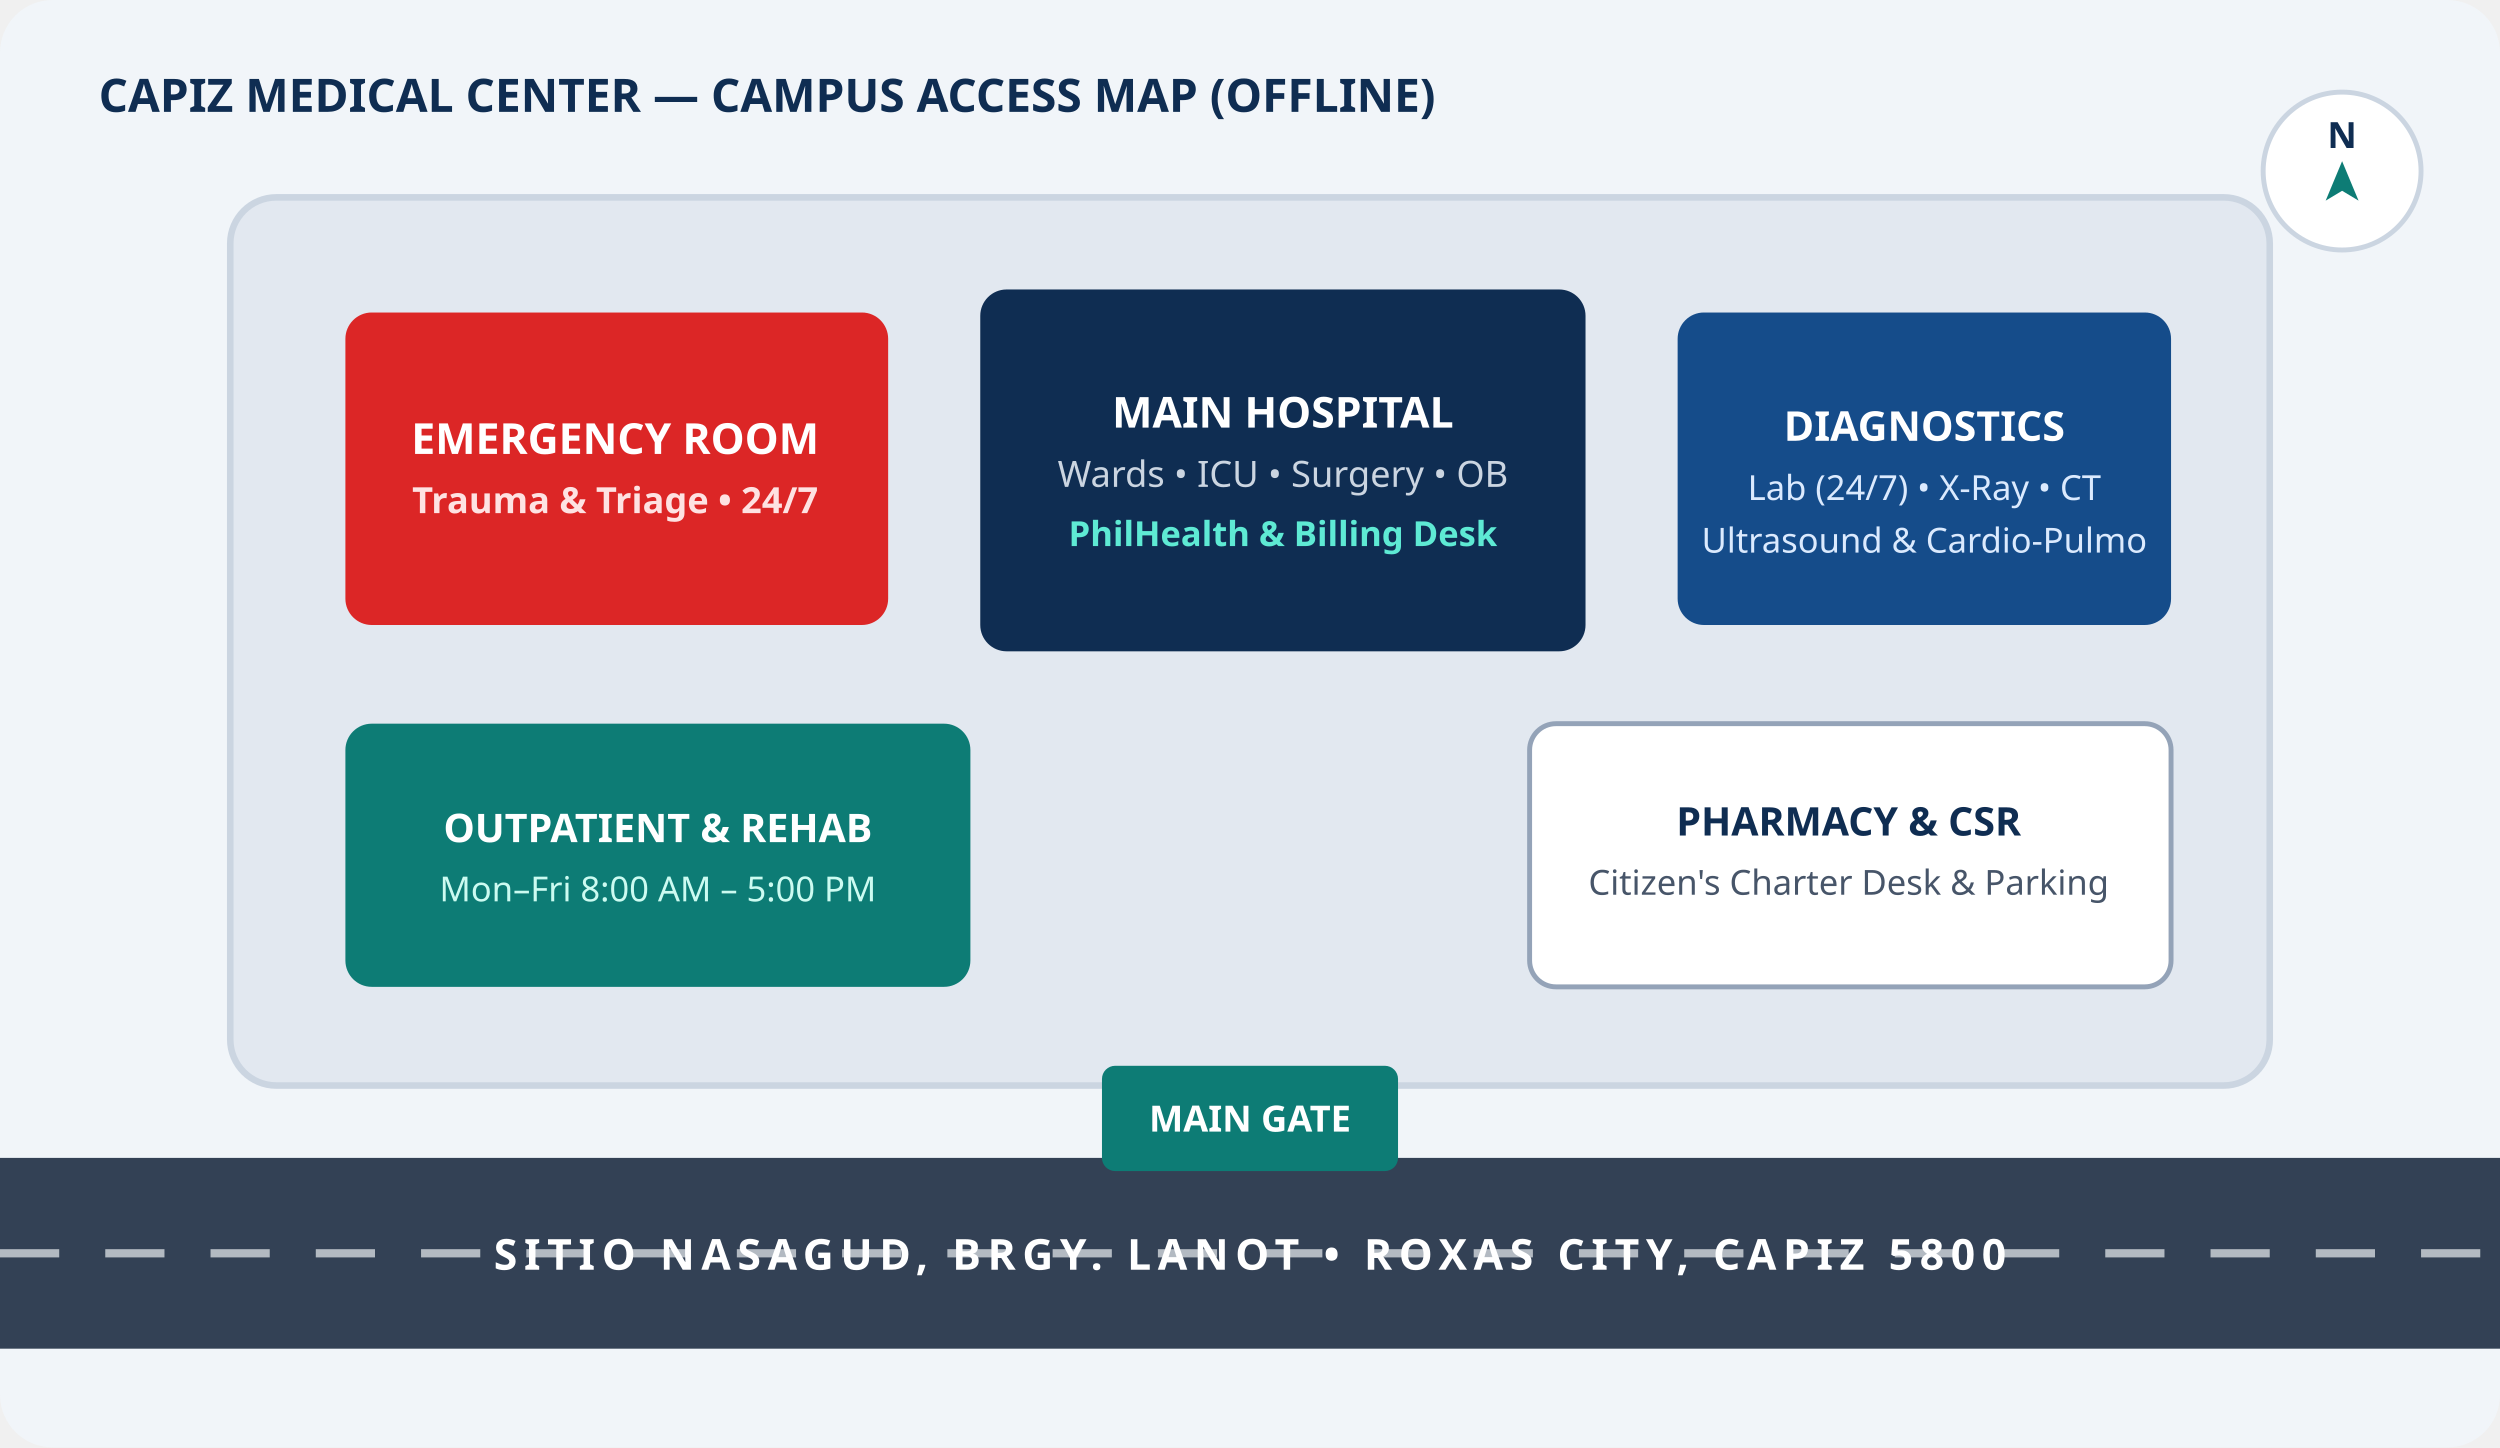
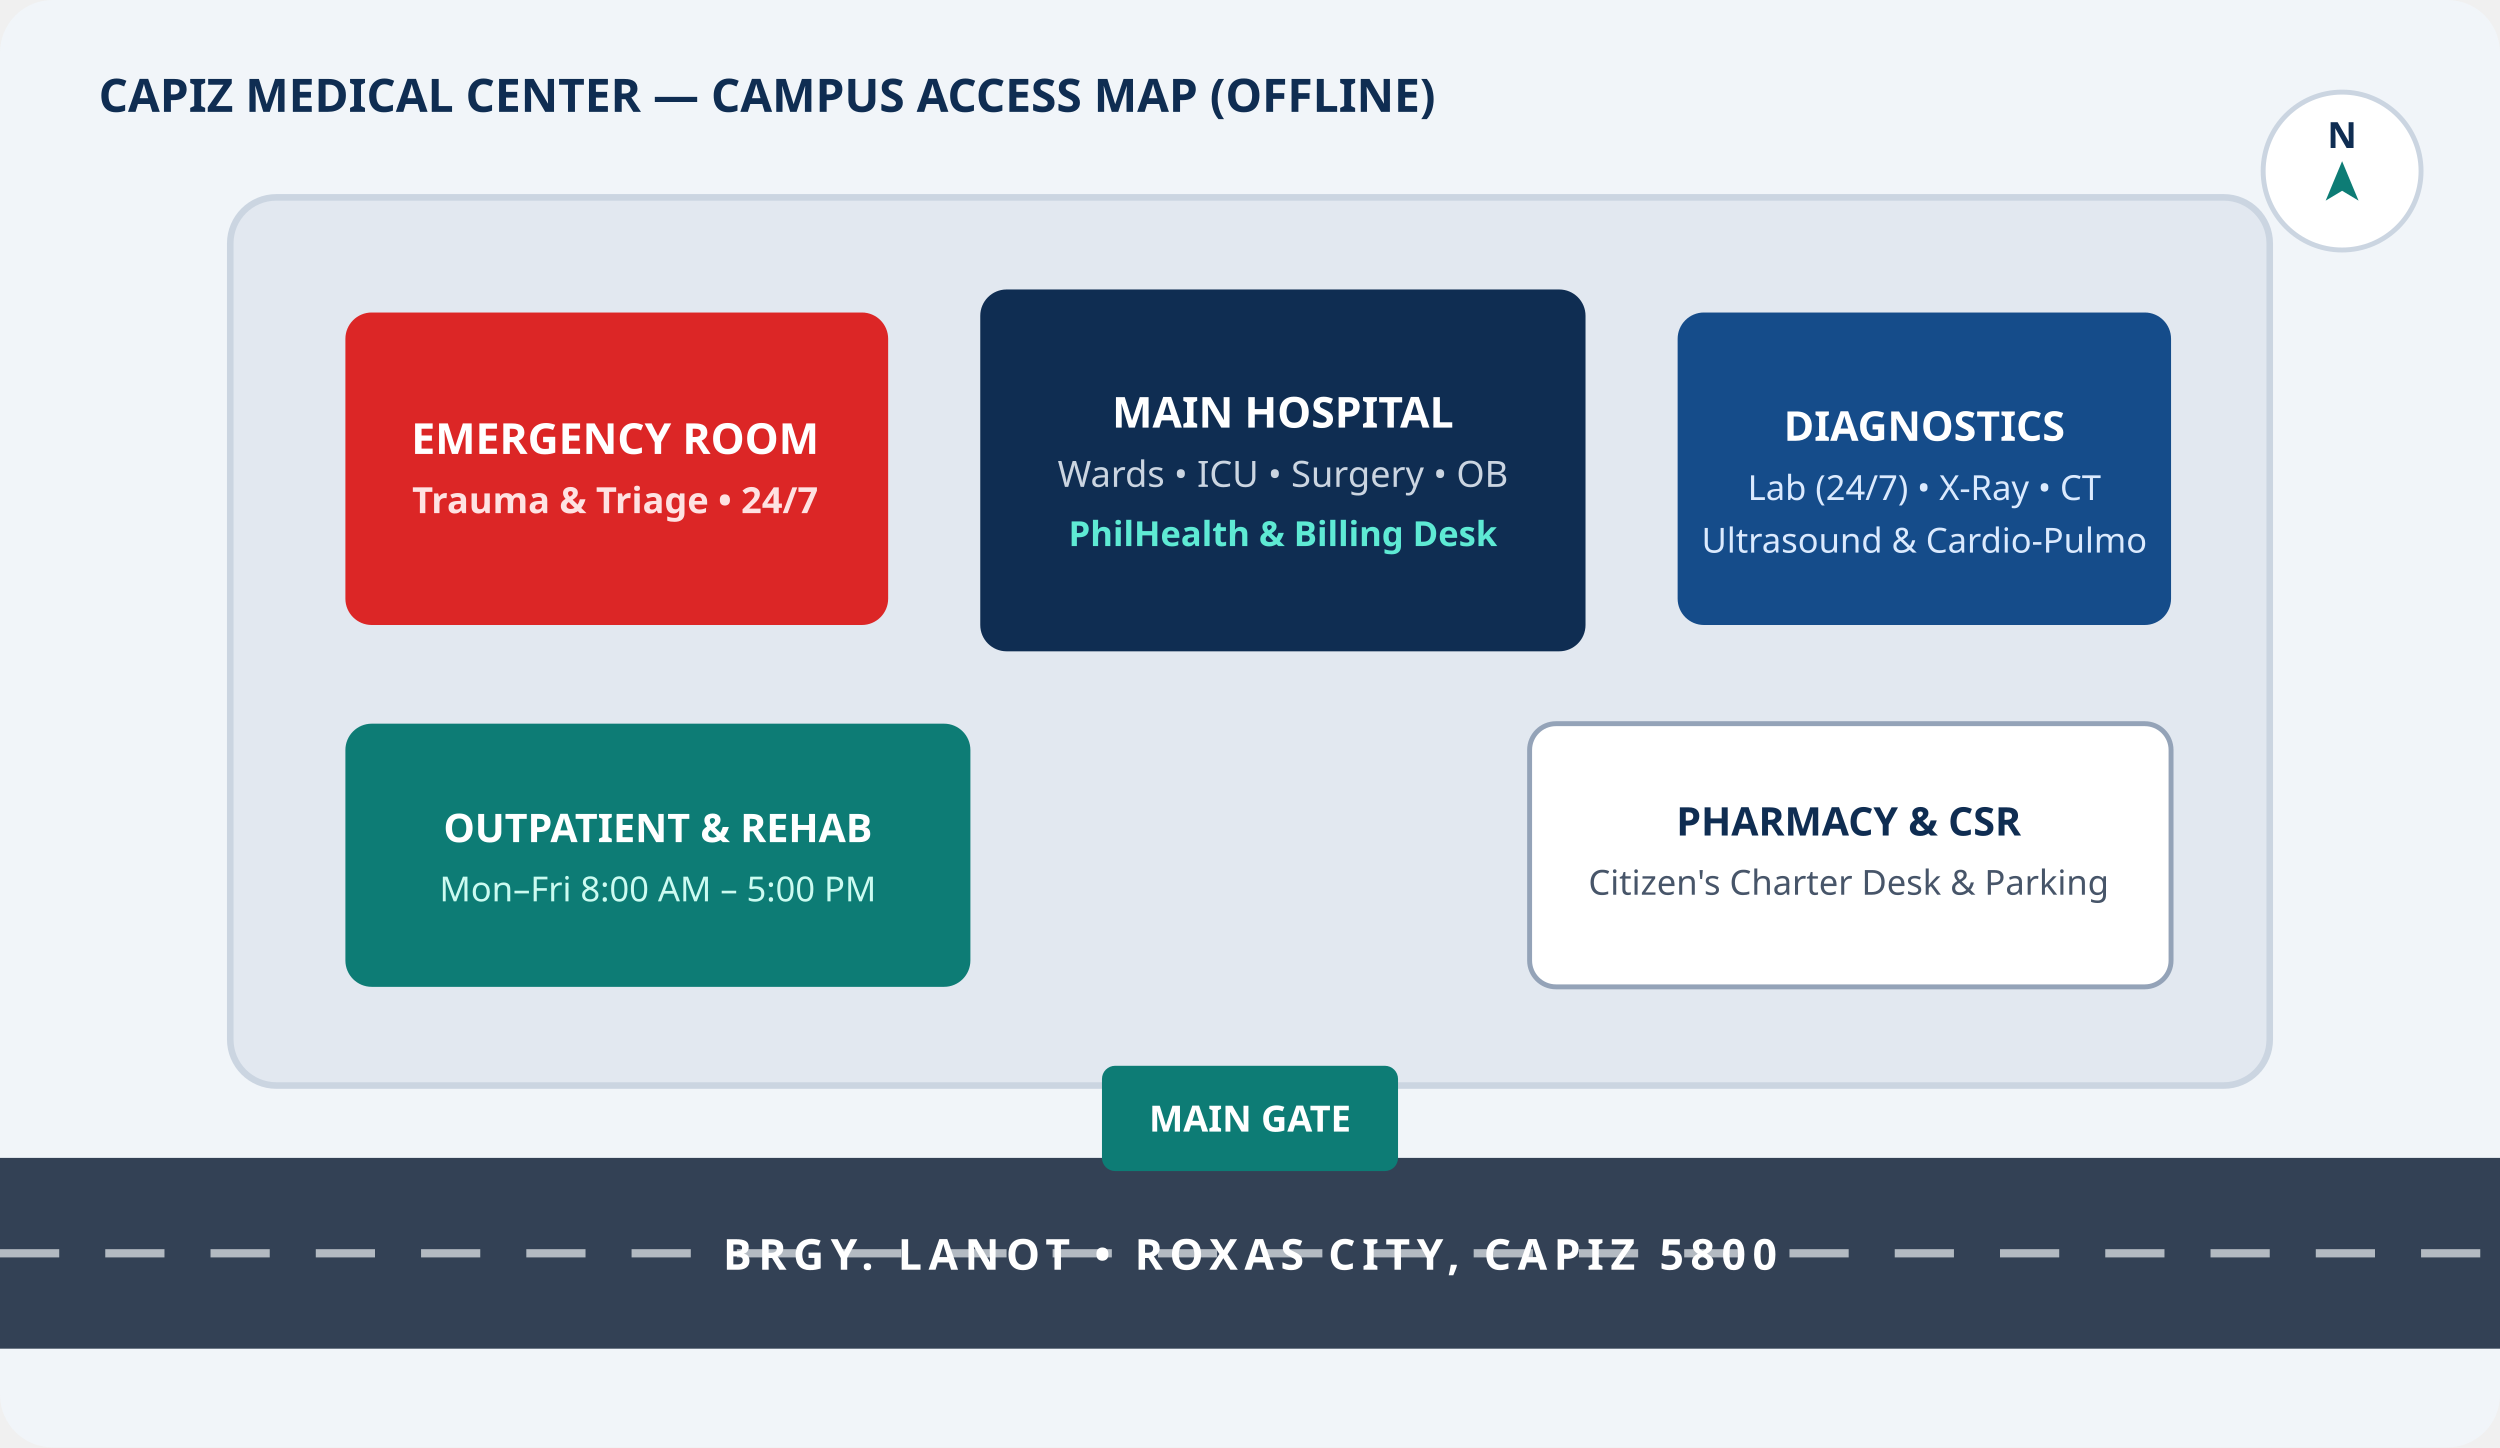
<svg xmlns="http://www.w3.org/2000/svg" viewBox="0 0 760 440" fill="none">
  <rect width="760" height="440" rx="16" fill="#f1f5f9" />
  <rect x="70" y="60" width="620" height="270" rx="14" fill="#e2e8f0" stroke="#cbd5e1" stroke-width="2" />
  <rect x="0" y="352" width="760" height="58" fill="#334155" />
  <line x1="0" y1="381" x2="760" y2="381" stroke="#f8fafc" stroke-dasharray="18 14" stroke-width="2.5" stroke-opacity="0.65" />
-   <text x="380" y="386" text-anchor="middle" fill="#ffffff" font-family="sans-serif" font-size="13" font-weight="700" letter-spacing="2">SITIO NASAGUD, BRGY. LANOT • ROXAS CITY, CAPIZ 5800</text>
+   <text x="380" y="386" text-anchor="middle" fill="#ffffff" font-family="sans-serif" font-size="13" font-weight="700" letter-spacing="2">BRGY. LANOT • ROXAS CITY, CAPIZ 5800</text>
  <rect x="335" y="324" width="90" height="32" rx="4" fill="#0d7c75" />
  <text x="380" y="344" text-anchor="middle" fill="#ffffff" font-family="sans-serif" font-size="11" font-weight="700">MAIN GATE</text>
  <rect x="105" y="95" width="165" height="95" rx="8" fill="#dc2626" />
  <text x="187" y="138" text-anchor="middle" fill="#ffffff" font-family="sans-serif" font-size="13" font-weight="800">EMERGENCY ROOM</text>
  <text x="187" y="156" text-anchor="middle" fill="#fee2e2" font-family="sans-serif" font-size="11" font-weight="600">Trauma &amp; Triage • 24/7</text>
  <rect x="298" y="88" width="184" height="110" rx="8" fill="#0f2d52" />
  <text x="390" y="130" text-anchor="middle" fill="#ffffff" font-family="sans-serif" font-size="13" font-weight="800">MAIN HOSPITAL</text>
  <text x="390" y="148" text-anchor="middle" fill="#cbd5e1" font-family="sans-serif" font-size="11">Wards • ICU • Surgery • OB</text>
  <text x="390" y="166" text-anchor="middle" fill="#5eead4" font-family="sans-serif" font-size="10.5" font-weight="700">PhilHealth &amp; Billing Desk</text>
  <rect x="510" y="95" width="150" height="95" rx="8" fill="#154c8a" />
  <text x="585" y="134" text-anchor="middle" fill="#ffffff" font-family="sans-serif" font-size="12.5" font-weight="800">DIAGNOSTICS</text>
  <text x="585" y="152" text-anchor="middle" fill="#dbeafe" font-family="sans-serif" font-size="10.5">Lab (24/7) • X-Ray • CT</text>
  <text x="585" y="168" text-anchor="middle" fill="#dbeafe" font-family="sans-serif" font-size="10.5">Ultrasound &amp; Cardio-Pulmo</text>
  <rect x="105" y="220" width="190" height="80" rx="8" fill="#0d7c75" />
  <text x="200" y="256" text-anchor="middle" fill="#ffffff" font-family="sans-serif" font-size="12" font-weight="800">OUTPATIENT &amp; REHAB</text>
  <text x="200" y="274" text-anchor="middle" fill="#ccfbf1" font-family="sans-serif" font-size="10.5">Mon–Fri 8:00 AM – 5:00 PM</text>
  <rect x="465" y="220" width="195" height="80" rx="8" fill="#ffffff" stroke="#94a3b8" stroke-width="1.5" />
  <text x="562" y="254" text-anchor="middle" fill="#0f2d52" font-family="sans-serif" font-size="12" font-weight="800">PHARMACY &amp; CSR</text>
  <text x="562" y="272" text-anchor="middle" fill="#475569" font-family="sans-serif" font-size="10.5">Citizen's Charter Desk &amp; Parking</text>
  <circle cx="712" cy="52" r="24" fill="#ffffff" stroke="#cbd5e1" stroke-width="1.5" />
  <text x="712" y="45" text-anchor="middle" fill="#0f2d52" font-family="sans-serif" font-size="11" font-weight="800">N</text>
  <path d="M712 49L717 61L712 58L707 61L712 49Z" fill="#0d7c75" />
  <text x="30" y="34" fill="#0f2d52" font-family="sans-serif" font-size="14" font-weight="800">CAPIZ MEDICAL CENTER — CAMPUS ACCESS MAP (OFFLINE)</text>
</svg>
